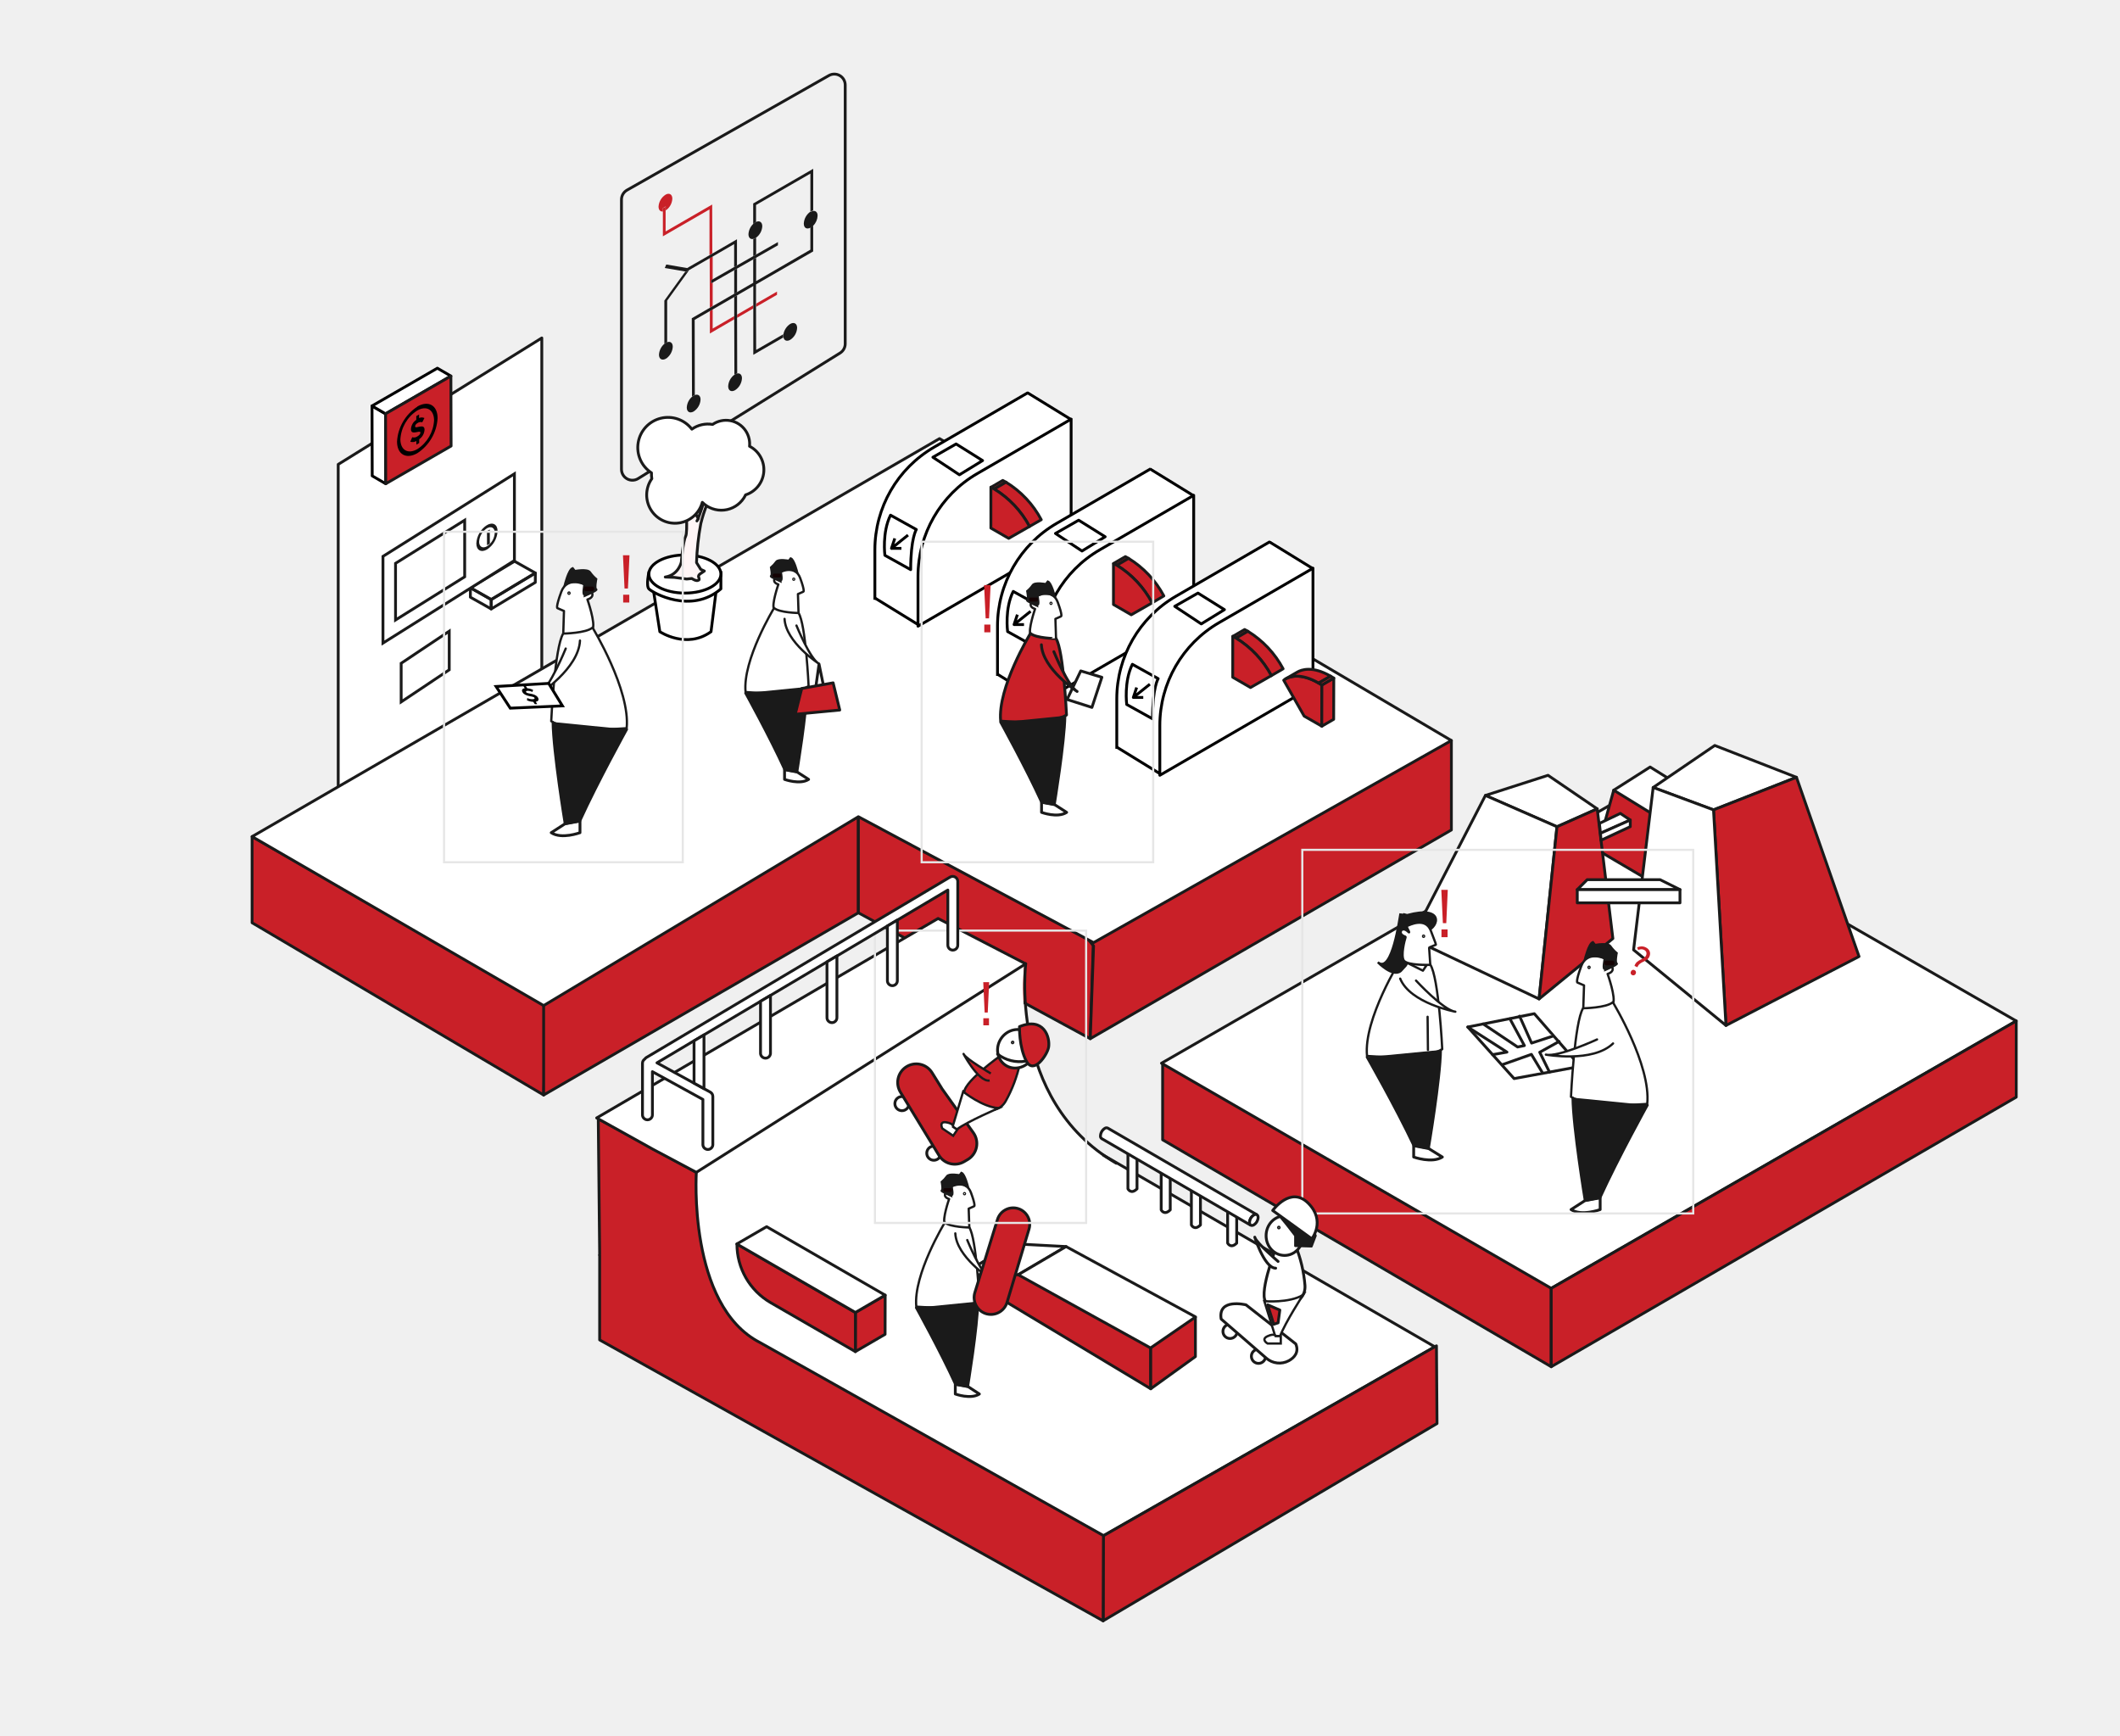
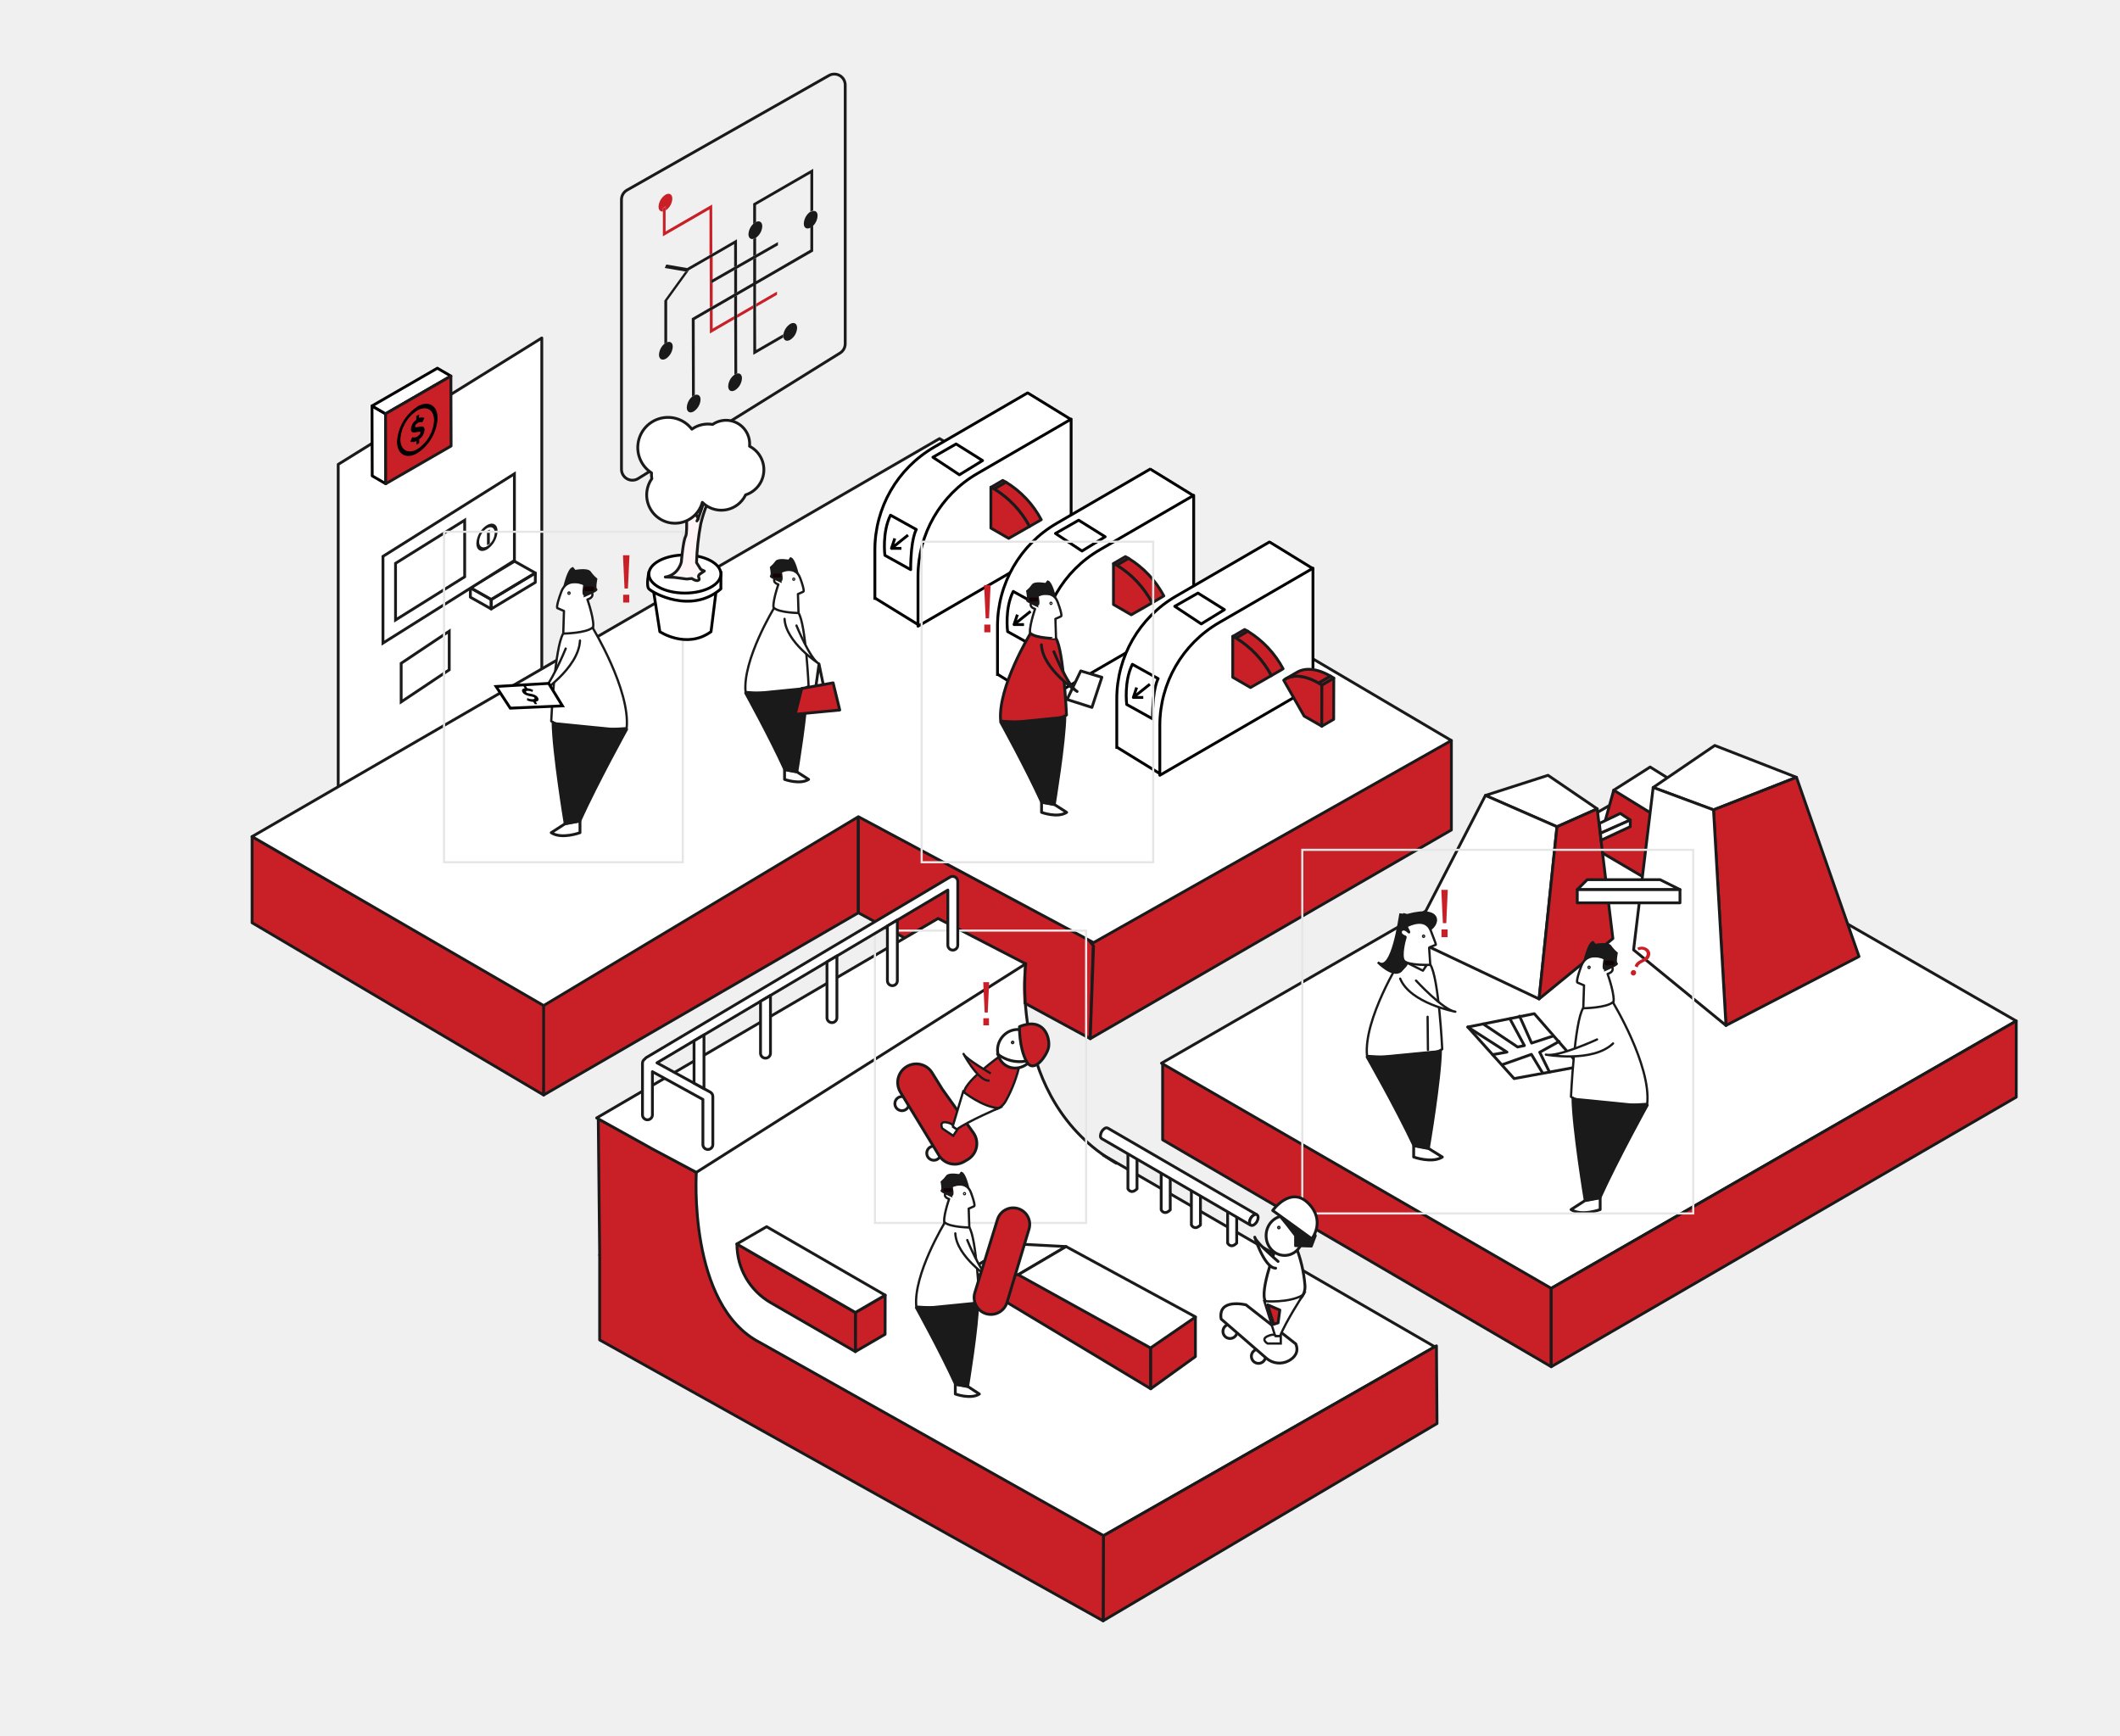
<svg xmlns="http://www.w3.org/2000/svg" viewBox="0 0 749.04 613.11">
  <defs>
-     <style>.cls-1,.cls-17,.cls-22,.cls-24,.cls-25,.cls-4{fill:none;}.cls-2{isolation:isolate;}.cls-13,.cls-14,.cls-19,.cls-21,.cls-28,.cls-3,.cls-5,.cls-9{fill:#fff;}.cls-10,.cls-13,.cls-14,.cls-15,.cls-16,.cls-17,.cls-23,.cls-25,.cls-27,.cls-28,.cls-3,.cls-4,.cls-5{stroke:#1a1a1a;}.cls-10,.cls-13,.cls-16,.cls-17,.cls-23,.cls-25,.cls-3{stroke-linecap:round;}.cls-10,.cls-13,.cls-16,.cls-17,.cls-23,.cls-25,.cls-28,.cls-3,.cls-4,.cls-9{stroke-linejoin:round;}.cls-14,.cls-15,.cls-19,.cls-22,.cls-24,.cls-27,.cls-5{stroke-miterlimit:10;}.cls-6{clip-path:url(#clip-path);}.cls-15,.cls-16,.cls-7{fill:#1a1a1a;}.cls-8{clip-path:url(#clip-path-2);}.cls-19,.cls-22,.cls-9{stroke:#000;}.cls-10,.cls-12,.cls-18,.cls-26,.cls-27{fill:#c92028;}.cls-11{clip-path:url(#clip-path-3);}.cls-13,.cls-14,.cls-15,.cls-16,.cls-25,.cls-27{stroke-width:0.8px;}.cls-18{mix-blend-mode:multiply;}.cls-20{clip-path:url(#clip-path-4);}.cls-23{fill:#fff5f6;}.cls-24{stroke:#e6e6e6;stroke-width:0.75px;}.cls-26{font-size:14.05px;font-family:NotoSansCJKtc-Black-B5pc-H, Noto Sans CJK TC;}</style>
+     <style>.cls-1,.cls-17,.cls-19,.cls-23,.cls-25,.cls-4{fill:none;}.cls-2{isolation:isolate;}.cls-13,.cls-14,.cls-20,.cls-22,.cls-28,.cls-3,.cls-5,.cls-9{fill:#fff;}.cls-10,.cls-13,.cls-14,.cls-15,.cls-16,.cls-17,.cls-24,.cls-25,.cls-27,.cls-28,.cls-3,.cls-4,.cls-5{stroke:#1a1a1a;}.cls-10,.cls-13,.cls-16,.cls-17,.cls-24,.cls-25,.cls-3{stroke-linecap:round;}.cls-10,.cls-13,.cls-16,.cls-17,.cls-24,.cls-25,.cls-28,.cls-3,.cls-4,.cls-9{stroke-linejoin:round;}.cls-14,.cls-15,.cls-19,.cls-20,.cls-23,.cls-27,.cls-5{stroke-miterlimit:10;}.cls-6{clip-path:url(#clip-path);}.cls-15,.cls-16,.cls-7{fill:#1a1a1a;}.cls-8{clip-path:url(#clip-path-2);}.cls-20,.cls-23,.cls-9{stroke:#000;}.cls-10,.cls-12,.cls-18,.cls-26,.cls-27{fill:#c92028;}.cls-11{clip-path:url(#clip-path-3);}.cls-13,.cls-14,.cls-15,.cls-16,.cls-25,.cls-27{stroke-width:0.8px;}.cls-18{mix-blend-mode:multiply;}.cls-19{stroke:#e6e6e6;stroke-width:0.75px;}.cls-21{clip-path:url(#clip-path-4);}.cls-24{fill:#fff5f6;}.cls-26{font-size:14.05px;font-family:NotoSansCJKtc-Black-B5pc-H, Noto Sans CJK TC;}</style>
    <clipPath id="clip-path">
      <polygon class="cls-1" points="168.31 196.34 168.28 187.71 175.8 183.37 175.82 192 168.31 196.34" />
    </clipPath>
    <clipPath id="clip-path-2">
      <polygon class="cls-1" points="172.07 192.64 172.06 187.64 173.05 187.07 173.07 192.06 172.07 192.64" />
    </clipPath>
    <clipPath id="clip-path-3">
      <polygon class="cls-1" points="232.91 153.33 232.67 70.22 288.75 37.84 288.99 120.96 232.91 153.33" />
    </clipPath>
    <clipPath id="clip-path-4">
      <polygon class="cls-1" points="187.09 248.89 183.03 242.42 187.44 242.24 191.5 248.72 187.09 248.89" />
    </clipPath>
  </defs>
  <g class="cls-2">
    <g id="圖層_1" data-name="圖層 1">
      <g id="_island_2_" data-name="&lt;island 2&gt;">
        <polygon class="cls-3" points="191.43 119.4 119.5 164.06 119.5 289.71 191.43 246.27 191.43 119.4" />
        <g class="cls-2">
          <polygon class="cls-4" points="189.15 202.44 189.13 205.76 173.55 215.13 173.56 211.81 189.15 202.44" />
          <polygon class="cls-4" points="173.56 211.81 173.55 215.13 166.19 210.98 166.21 207.66 173.56 211.81" />
          <polygon class="cls-4" points="181.79 198.29 189.15 202.44 173.56 211.81 166.21 207.66 181.79 198.29" />
        </g>
        <polygon class="cls-5" points="181.75 167.39 135.31 196.56 135.31 227.2 181.75 198.03 181.75 167.39" />
        <g class="cls-2">
          <g class="cls-6">
            <path class="cls-7" d="M172.06,193c-1.52.87-2.77.17-2.78-1.58a6.11,6.11,0,0,1,2.76-4.78c1.53-.88,2.77-.17,2.77,1.58a6.07,6.07,0,0,1-2.75,4.78m0-7.5A8.24,8.24,0,0,0,168.3,192c0,2.37,1.69,3.34,3.76,2.14a8.22,8.22,0,0,0,3.75-6.48c0-2.39-1.7-3.35-3.77-2.15" />
          </g>
        </g>
        <g class="cls-2">
          <g class="cls-8">
            <polyline class="cls-7" points="173.05 187.07 172.06 187.64 172.07 192.64 173.07 192.06 173.05 187.07" />
          </g>
        </g>
        <polygon class="cls-5" points="164.18 183.78 139.75 199.02 139.75 219.03 164.18 203.78 164.18 183.78" />
        <g class="cls-2">
          <polygon class="cls-9" points="136.29 170.9 131.51 168.12 131.44 143.41 136.22 146.19 136.29 170.9" />
          <polygon class="cls-9" points="136.22 146.19 131.44 143.41 154.53 130.08 159.31 132.86 136.22 146.19" />
          <polygon class="cls-10" points="159.31 132.86 159.38 157.57 136.29 170.9 136.22 146.19 159.31 132.86" />
        </g>
        <path d="M148.08,146.43l-1,.58v1.3a4.24,4.24,0,0,0-1.88,3.32c0,2.43,3.34.11,3.34,1.19,0,.48-.34.93-1.13,1.39a2,2,0,0,1-1.76.25l-.68,1.6a2.69,2.69,0,0,0,2.14-.25v1.28l1-.58v-1.32A4.4,4.4,0,0,0,150,151.8c0-2.42-3.33-.08-3.33-1.15,0-.5.37-.92.95-1.25a1.84,1.84,0,0,1,1.57-.21l.77-1.5a2.19,2.19,0,0,0-1.89,0v-1.3" />
        <path d="M147.46,158.67c-3.27,1.89-5.94.38-6-3.38a13,13,0,0,1,5.91-10.23c3.27-1.89,5.94-.38,6,3.39a13,13,0,0,1-5.91,10.22m0-15A15.77,15.77,0,0,0,140.28,156c0,4.54,3.24,6.38,7.18,4.1a15.78,15.78,0,0,0,7.15-12.37c0-4.54-3.24-6.38-7.19-4.1" />
        <polygon class="cls-5" points="158.72 222.99 141.74 234.33 141.74 247.98 158.72 236.64 158.72 222.99" />
        <polygon class="cls-10" points="89.07 295.56 89.07 326 192.08 386.86 193.25 355.26 89.07 295.56" />
        <polygon class="cls-10" points="303.28 288.54 303.28 322.48 192.08 386.86 192.08 350.58 252.94 315.46 303.28 288.54" />
        <polygon class="cls-10" points="303.28 286.2 303.28 322.48 385.21 366.96 386.38 330.68 322 296.73 303.28 286.2" />
        <polygon class="cls-10" points="386.38 334.19 385.21 366.96 512.8 293.22 512.8 261.62 375.85 321.31 386.38 334.19" />
        <polygon class="cls-3" points="331.95 154.96 89.07 295.56 192.08 355.26 303.28 288.54 386.38 333.02 512.8 261.62 331.95 154.96" />
        <g class="cls-2">
          <g class="cls-11">
            <path class="cls-12" d="M235.11,68.81A5.36,5.36,0,0,0,232.68,73c0,1.18.64,1.82,1.54,1.72v-1.2l1-.58v1.4a5.35,5.35,0,0,0,2.33-4.15c0-1.55-1.1-2.17-2.44-1.4" />
            <path class="cls-7" d="M234.78,126.94V127l1-.57v-.06a4.81,4.81,0,0,1-.49.34,3.14,3.14,0,0,1-.5.23m7.34-31-7.4,10.25,0,15.29a3.16,3.16,0,0,1,.5-.34,2.38,2.38,0,0,1,.49-.23l0-14.7,7.77-10.76-1,.56-.38-.07" />
            <path class="cls-12" d="M266.17,107.83l-5.74,3.32v1.14l5.74-3.32v-1.14m8.36-4.82-7.36,4.25v1.14l7.36-4.25V103m-22.72,6.31-1,.57,0,7.94,8.6-5v-1.14l-7.61,4.4,0-6.8m-.05-18.68-1,.57.05,17.54,1-.57,0-8.35-.5.28V99l.5-.29,0-8M235.21,73l-1,.58v1.2l0,8.71,16.47-9.51,0,16.14,1-.58-.05-17.28-16.46,9.51,0-7.37V73" />
            <path class="cls-7" d="M260.42,104.35l-1,.57,0,6.8v1.14l.06,19.52.21-.13a2.58,2.58,0,0,1,.78-.31l-.05-19.65v-7.94m-1-8.87,0,8.31,1-.58,0-8.3-1,.57m-24-2.07-.54,1.27,7.24,1.23.38.07,1-.56,7.28-4.21,1-.57,7.61-4.4,0,8.1,1-.57,0-9.24-8.61,5-1,.58-8,4.59-7.38-1.26" />
            <path class="cls-7" d="M266.13,91.64l0,8.26-5.74,3.31-1,.58-7.61,4.39-1,.57-6.36,3.68.08,27.72a4,4,0,0,1,.55-.39,2.49,2.49,0,0,1,.44-.21L245.44,113l5.37-3.1,1-.57,7.61-4.4,1-.57,5.74-3.32V109l0,16.35,10.6-6.12a2.23,2.23,0,0,1-.06-.54,4,4,0,0,1,.05-.6l-9.59,5.54-.05-15.2v-1.14l0-6.8,20.2-11.66,0-9.17a4.53,4.53,0,0,1-.9.71l-.09,0,0,7.84L267.15,99.32l0-8.25-1,.57m0-7.21,0,6.07,1-.57,0-5.93a1.37,1.37,0,0,1-.2.13,2.35,2.35,0,0,1-.79.3m21.16-24.79-21.2,12.24,0,7.26a4.41,4.41,0,0,1,.79-.61l.21-.11,0-6,19.21-11.09,0,13.43.09-.05a2.23,2.23,0,0,1,.9-.32l0-14.78" />
            <polyline class="cls-7" points="251.28 98.97 251.28 100.11 251.78 99.83 259.39 95.48 260.39 94.91 266.13 91.64 267.13 91.07 274.86 86.66 274.86 85.52 267.12 89.93 266.13 90.5 260.38 93.77 259.39 94.34 251.78 98.68 251.28 98.97" />
            <path class="cls-7" d="M259.71,132.25l-.21.13a5.37,5.37,0,0,0-2.22,4.08c0,1.55,1.1,2.17,2.44,1.39a5.33,5.33,0,0,0,2.43-4.21c0-1.23-.69-1.88-1.66-1.7a2.58,2.58,0,0,0-.78.31" />
            <path class="cls-7" d="M279.19,114.45a5.47,5.47,0,0,0-2.38,3.61,4,4,0,0,0-.05.6,2.23,2.23,0,0,0,.06.54c.23,1.14,1.21,1.53,2.39.85a5.32,5.32,0,0,0,2.43-4.21c0-1.54-1.1-2.17-2.45-1.39" />
            <path class="cls-7" d="M245.08,139.76a4,4,0,0,0-.55.39,5.41,5.41,0,0,0-1.88,3.82c0,1.55,1.1,2.17,2.44,1.4a5.35,5.35,0,0,0,2.43-4.22c0-1.37-.86-2-2-1.6a2.49,2.49,0,0,0-.44.21" />
            <path class="cls-7" d="M235.26,121.11a3.16,3.16,0,0,0-.5.34,5.44,5.44,0,0,0-1.93,3.87c0,1.35.84,2,1.95,1.62a3.14,3.14,0,0,0,.5-.23,4.81,4.81,0,0,0,.49-.34,5.46,5.46,0,0,0,1.93-3.87c0-1.35-.84-2-1.95-1.62a2.38,2.38,0,0,0-.49.23" />
            <path class="cls-7" d="M286.41,74.74l-.09.05A5.42,5.42,0,0,0,284,79c0,1.51,1,2.14,2.36,1.44l.09,0a4.53,4.53,0,0,0,.9-.71,5.43,5.43,0,0,0,1.53-3.5c0-1.18-.65-1.82-1.55-1.71a2.23,2.23,0,0,0-.9.32" />
            <path class="cls-7" d="M266.88,78.53a4.41,4.41,0,0,0-.79.61,5.46,5.46,0,0,0-1.64,3.6c0,1.23.7,1.87,1.66,1.69a2.35,2.35,0,0,0,.79-.3,1.37,1.37,0,0,0,.2-.13,5.35,5.35,0,0,0,2.23-4.07c0-1.47-1-2.11-2.24-1.51l-.21.11" />
          </g>
        </g>
        <path class="cls-4" d="M292.88,26.68,221.53,67.17a3.88,3.88,0,0,0-1.95,3.35v95.29a3.86,3.86,0,0,0,5.89,3.27l71.34-44.36a3.84,3.84,0,0,0,1.82-3.27V30A3.85,3.85,0,0,0,292.88,26.68Z" />
        <g id="_trigger_buy_tickets_" data-name="&lt;trigger_buy_tickets&gt;">
          <path class="cls-13" d="M206.51,206.44s-6.12-3-8.2,2.65-1.36,5.76-1.36,5.76l2.31,1L199,224.3s9.17,0,10.35-2-1.8-10.5-1.8-10.5,1.79-.48,1.78-1.69-1.34-1.5-2.52-.3S206.51,206.44,206.51,206.44Z" />
          <ellipse class="cls-14" cx="201.04" cy="209.55" rx="0.22" ry="0.25" />
          <path class="cls-15" d="M199.57,206.67s1.31-5.4,2.75-5.91l.79,1s4.47-.86,5.32.43a12.81,12.81,0,0,0,2.21,2.41s-.68,3.36,0,3.62-4,2.23-4,2.23l.3-3.81-2.38-1.19-3.11.14Z" />
          <path class="cls-13" d="M209.35,221.72s13.41,22,12.06,35.55c0,0-20.11,1.68-26.65-2.48,0,0,1.2-26.21,4.24-30.95C199,223.84,207.12,223.72,209.35,221.72Z" />
          <path class="cls-16" d="M221.5,257.68s-10.22,18.42-16.58,32.4l-5.32,1s-4.18-25.29-4.3-36" />
          <path class="cls-17" d="M204.92,290.08v4.1s-6.5,2.43-10.16,0l4.84-3.12Z" />
          <rect class="cls-18" x="206.33" y="207.2" width="3.61" height="1.63" rx="0.67" ry="0.67" transform="translate(416.26 416.04) rotate(-180)" />
          <path class="cls-13" d="M199.88,229.13s-5.64,13.94-9.42,16.1c0,0,14-9,14.46-18.92" />
-           <polygon class="cls-19" points="193.86 241.44 175.28 242.53 180.29 250.19 198.72 249.38 193.86 241.44" />
+           <rect id="hidden" class="cls-19" x="156.89" y="187.87" width="84.35" height="116.75" />
+           <polygon class="cls-20" points="193.86 241.44 175.28 242.53 180.29 250.19 198.72 249.38 193.86 241.44" />
          <g class="cls-2">
-             <g class="cls-20">
+             <g class="cls-21">
              <path d="M185.77,242.31l-.89,0,.53.83c-.95.15-1.24.71-.75,1.5,1,1.55,3.73,1.18,4.16,1.88.2.31,0,.49-.69.51a3.82,3.82,0,0,1-1.84-.43l-.11.8a5.81,5.81,0,0,0,2.25.56l.52.82.88,0-.53-.85c1-.2,1.21-.79.75-1.53-1-1.56-3.72-1.17-4.14-1.85-.21-.33.05-.47.55-.49a4,4,0,0,1,1.66.4l.24-.71a5.66,5.66,0,0,0-2.07-.6l-.52-.84" />
            </g>
          </g>
        </g>
-         <polygon class="cls-21" points="363.56 138.13 330.78 158.03 352 183.19 371.17 171.49 378.78 148.66 363.56 138.13" />
+         <polygon class="cls-22" points="363.56 138.13 330.78 158.03 352 183.19 371.17 171.49 378.78 148.66 363.56 138.13" />
        <path class="cls-9" d="M363.23,138.71,330,158a41.91,41.91,0,0,0-20.89,36.26v17.63" />
-         <polyline class="cls-22" points="362.97 138.71 378.19 148.07 324.35 220.65 309.13 211.28" />
+         <polyline class="cls-23" points="362.97 138.71 378.19 148.07 324.35 220.65 309.13 211.28" />
        <path class="cls-9" d="M378.45,148.08l-33.21,19.26a41.93,41.93,0,0,0-20.89,36.27v17.62l54.1-31.38Z" />
        <polygon class="cls-9" points="337.81 156.85 329.61 161.54 338.98 167.74 347.17 162.71 337.81 156.85" />
        <path class="cls-9" d="M314.64,182l9.12,5.07s-2,3-2,14.18l-9.11-5.06S311.6,188.1,314.64,182Z" />
        <polyline class="cls-9" points="320.83 189.04 314.98 193.73 316.15 190.21" />
        <line class="cls-9" x1="314.98" y1="193.73" x2="318.49" y2="193.73" />
        <g class="cls-2">
          <path class="cls-10" d="M350.14,172.15l4.16-2.42c.39.2.77.4,1.14.62l-4.16,2.42C350.9,172.55,350.53,172.35,350.14,172.15Z" />
          <path class="cls-10" d="M351.28,172.77l4.16-2.42a34.34,34.34,0,0,1,12.46,13.26L363.74,186A34.44,34.44,0,0,0,351.28,172.77Z" />
          <path class="cls-10" d="M351.28,172.77A34.44,34.44,0,0,1,363.74,186l-7.35,4.2-6.29-3.63,0-14.45C350.53,172.35,350.9,172.55,351.28,172.77Z" />
        </g>
-         <polygon class="cls-21" points="406.87 165.05 374.09 184.95 395.31 210.11 414.48 198.41 422.08 175.58 406.87 165.05" />
+         <polygon class="cls-22" points="406.87 165.05 374.09 184.95 395.31 210.11 414.48 198.41 422.08 175.58 406.87 165.05" />
        <path class="cls-9" d="M406.54,165.63,373.33,184.9a41.93,41.93,0,0,0-20.89,36.26v17.63" />
-         <polyline class="cls-22" points="406.28 165.63 421.5 175 367.66 247.57 352.44 238.21" />
+         <polyline class="cls-23" points="406.28 165.63 421.5 175 367.66 247.57 352.44 238.21" />
        <path class="cls-9" d="M421.76,175l-33.21,19.26a41.91,41.91,0,0,0-20.89,36.27v17.63l54.1-31.39Z" />
        <polygon class="cls-9" points="381.12 183.78 372.92 188.46 382.29 194.67 390.48 189.63 381.12 183.78" />
        <path class="cls-9" d="M358,208.94l9.12,5.07s-2,3-2,14.18l-9.11-5.06S354.91,215,358,208.94Z" />
        <polyline class="cls-9" points="364.14 215.97 358.29 220.65 359.46 217.14" />
        <line class="cls-9" x1="358.29" y1="220.65" x2="361.8" y2="220.65" />
        <g class="cls-2">
          <path class="cls-10" d="M393.45,199.07l4.16-2.42c.39.2.77.41,1.14.62l-4.16,2.42C394.21,199.47,393.84,199.27,393.45,199.07Z" />
          <path class="cls-10" d="M394.59,199.69l4.16-2.42a34.49,34.49,0,0,1,12.46,13.26L407.05,213A34.58,34.58,0,0,0,394.59,199.69Z" />
          <path class="cls-10" d="M394.59,199.69A34.58,34.58,0,0,1,407.05,213l-7.35,4.2-6.29-3.63,0-14.45C393.84,199.27,394.21,199.47,394.59,199.69Z" />
        </g>
-         <polygon class="cls-21" points="449.01 190.8 416.23 210.7 437.45 235.87 456.62 224.16 464.22 201.33 449.01 190.8" />
+         <polygon class="cls-22" points="449.01 190.8 416.23 210.7 437.45 235.87 456.62 224.16 464.22 201.33 449.01 190.8" />
        <path class="cls-9" d="M448.68,191.38l-33.21,19.27a41.93,41.93,0,0,0-20.89,36.27v17.62" />
-         <polyline class="cls-22" points="448.42 191.38 463.64 200.75 409.8 273.32 394.58 263.96" />
+         <polyline class="cls-23" points="448.42 191.38 463.64 200.75 409.8 273.32 394.58 263.96" />
        <path class="cls-9" d="M463.9,200.75,430.68,220a41.93,41.93,0,0,0-20.89,36.27v17.63l54.11-31.38Z" />
        <polygon class="cls-9" points="423.26 209.53 415.06 214.21 424.43 220.42 432.62 215.38 423.26 209.53" />
        <path class="cls-9" d="M400.09,234.69l9.12,5.07s-2,3-2,14.19l-9.12-5.07S397.05,240.77,400.09,234.69Z" />
        <polyline class="cls-9" points="406.28 241.72 400.43 246.4 401.6 242.89" />
        <line class="cls-9" x1="400.43" y1="246.4" x2="403.94" y2="246.4" />
        <g class="cls-2">
          <path class="cls-10" d="M435.59,224.82l4.16-2.42c.39.2.77.41,1.14.62l-4.17,2.42Z" />
          <path class="cls-10" d="M436.72,225.44l4.17-2.42a34.49,34.49,0,0,1,12.46,13.26l-4.16,2.42A34.65,34.65,0,0,0,436.72,225.44Z" />
          <path class="cls-10" d="M436.72,225.44a34.65,34.65,0,0,1,12.47,13.26l-7.36,4.2-6.28-3.63,0-14.45Z" />
        </g>
        <g class="cls-2">
          <path class="cls-10" d="M465.92,241.32c.37.21.75.44,1.13.68l0,14.57L460.79,253l-7.23-12.68C453.78,240.11,457.85,236.65,465.92,241.32Z" />
          <path class="cls-10" d="M454.18,239.87l4.2-2.44c1.44-.83,5.32-2.26,11.74,1.45l-4.2,2.44C459.51,237.61,455.62,239,454.18,239.87Z" />
          <polygon class="cls-10" points="467.05 242 471.25 239.56 471.21 254.13 467.01 256.57 467.05 242" />
          <path class="cls-10" d="M465.92,241.32l4.2-2.44c.37.21.74.44,1.13.68l-4.2,2.44C466.67,241.76,466.29,241.53,465.92,241.32Z" />
        </g>
        <g id="_trigger_tap__the_card_" data-name="&lt;trigger_tap _the_card&gt;">
          <polygon class="cls-3" points="381.85 237.03 377.02 247.12 385.8 249.92 389.31 239.28 381.85 237.03" />
          <path class="cls-13" d="M366.56,210.43s5.34-2.59,7.16,2.32,1.18,5,1.18,5l-2,.9.23,7.35s-8,0-9-1.71,1.58-9.16,1.58-9.16-1.57-.43-1.56-1.48,1.17-1.31,2.2-.26S366.56,210.43,366.56,210.43Z" />
          <ellipse class="cls-14" cx="371.34" cy="213.15" rx="0.19" ry="0.21" />
          <path class="cls-15" d="M372.62,210.64s-1.15-4.72-2.4-5.17l-.69.91s-3.9-.76-4.64.37a10.87,10.87,0,0,1-1.93,2.1s.59,2.93,0,3.16,3.46,2,3.46,2l-.27-3.32,2.08-1,2.71.12Z" />
          <path class="cls-10" d="M364.08,223.77s-11.7,19.2-10.52,31c0,0,17.55,1.47,23.26-2.17,0,0-1.05-22.87-3.7-27C373.12,225.62,366,225.52,364.08,223.77Z" />
          <path class="cls-16" d="M353.48,255.16s8.92,16.07,14.47,28.27l4.64.86s3.65-22.08,3.76-31.42" />
          <path class="cls-17" d="M368,283.43V287s5.67,2.12,8.87,0l-4.23-2.72Z" />
          <rect class="cls-18" x="363.57" y="211.1" width="3.15" height="1.43" rx="0.49" ry="0.49" />
          <path class="cls-10" d="M372.35,230.23s4.92,12.17,8.22,14.06c0,0-12.2-7.89-12.62-16.51" />
+           <g id="hidden-2" data-name="hidden">
+             <rect id="hidden-3" data-name="hidden" class="cls-19" x="325.64" y="191.38" width="81.81" height="113.24" />
+           </g>
        </g>
        <path class="cls-9" d="M230.57,206.58l2.56,16.59s9.44,6.29,18.09,0l2.36-18.88Z" />
        <path class="cls-9" d="M229.27,202.05s-1.06,4.93,0,6c1.49,1.5,15,9,25.43,0v-6Z" />
        <ellipse class="cls-9" cx="241.98" cy="202.8" rx="12.72" ry="6.73" />
-         <path class="cls-23" d="M242.23,177.48s.89,10.39,0,12.05-1.5,9.05-1.5,9.05-1,4.57-5.68,5.28l3.22.13,4.36.58,1.8-.19s1.68,1.16,2.38.58c0,0,.47,0,.05-1s1.21-1.58,2-2.22l-1.26-.58-1.5-2.4a90.26,90.26,0,0,1,1.5-13.74,46.9,46.9,0,0,1,2.24-6.93l-1.26-.37s-1.82,5.52-2.24,6.17.42-.65.42-.65-2.52-3.88-2.38-6.11A2.06,2.06,0,0,0,242.23,177.48Z" />
+         <path class="cls-24" d="M242.23,177.48s.89,10.39,0,12.05-1.5,9.05-1.5,9.05-1,4.57-5.68,5.28l3.22.13,4.36.58,1.8-.19s1.68,1.16,2.38.58c0,0,.47,0,.05-1s1.21-1.58,2-2.22l-1.26-.58-1.5-2.4a90.26,90.26,0,0,1,1.5-13.74,46.9,46.9,0,0,1,2.24-6.93l-1.26-.37s-1.82,5.52-2.24,6.17.42-.65.42-.65-2.52-3.88-2.38-6.11A2.06,2.06,0,0,0,242.23,177.48Z" />
        <path class="cls-3" d="M230.3,169.13a10.46,10.46,0,0,1-.12-2.08,10.66,10.66,0,1,1,14.27-15.43,9.79,9.79,0,0,1,7.33-1.67,8.21,8.21,0,0,1,3-1.29,8.35,8.35,0,0,1,9.91,6.45,8.47,8.47,0,0,1,.14,2.55,9.33,9.33,0,0,1-1.41,17.18,8.61,8.61,0,0,1-.61,1.11,9.49,9.49,0,0,1-14.67,1.52,10,10,0,1,1-17.85-8.34Z" />
-         <rect id="hidden" class="cls-24" x="325.64" y="191.38" width="81.81" height="113.24" />
-         <rect id="hidden-2" data-name="hidden" class="cls-24" x="156.89" y="187.87" width="84.35" height="116.75" />
        <g id="sign">
          <path class="cls-12" d="M350,206.69l-.55,11.76h-1.2l-.55-11.76Zm-.08,16.71h-2.15v-2.74h2.15Z" />
        </g>
        <g id="sign-2" data-name="sign">
          <path class="cls-12" d="M222.41,196.16l-.55,11.76h-1.2l-.55-11.76Zm-.07,16.71h-2.16v-2.75h2.16Z" />
        </g>
        <path class="cls-13" d="M275.87,202s5.12-2.49,6.85,2.21,1.14,4.82,1.14,4.82l-1.93.85.22,7s-7.66,0-8.65-1.63,1.51-8.78,1.51-8.78-1.5-.4-1.49-1.41,1.12-1.26,2.1-.25S275.87,202,275.87,202Z" />
        <ellipse class="cls-14" cx="280.45" cy="204.63" rx="0.19" ry="0.2" />
        <path class="cls-15" d="M281.67,202.22s-1.09-4.51-2.29-4.94l-.66.86s-3.74-.72-4.45.36a10.84,10.84,0,0,1-1.84,2s.56,2.8,0,3,3.31,1.86,3.31,1.86l-.26-3.18,2-1,2.6.11Z" />
        <path class="cls-13" d="M273.5,214.8s-11.2,18.38-10.07,29.7c0,0,16.8,1.41,22.27-2.07,0,0-1-21.9-3.55-25.86C282.15,216.57,275.36,216.47,273.5,214.8Z" />
        <path class="cls-16" d="M263.35,244.85s8.54,15.39,13.85,27.07l4.44.82s3.5-21.14,3.6-30.08" />
        <path class="cls-17" d="M277.2,271.92v3.43s5.44,2,8.5,0l-4.06-2.61Z" />
        <rect class="cls-18" x="273.01" y="202.66" width="3.01" height="1.36" rx="0.49" ry="0.49" />
        <path class="cls-13" d="M281.41,221s4.72,11.65,7.88,13.45c0,0-11.69-7.55-12.09-15.81" />
        <polyline class="cls-17" points="288.24 242.74 289.38 234.62 290.88 241.92" />
        <polygon class="cls-10" points="294.36 241.24 283.27 243.23 280.97 252.35 296.7 250.85 294.36 241.24" />
      </g>
      <g id="_island3_" data-name="&lt;island3&gt;">
        <polygon class="cls-10" points="410.78 375.78 410.78 402.68 548.08 482.85 548.08 451.18 448.08 370.22 410.78 375.78" />
        <polygon class="cls-3" points="574.27 281.33 410.38 375.62 548.08 455.15 712.38 360.7 574.27 281.33" />
        <polygon class="cls-10" points="712.38 360.7 548.08 455.15 548.08 482.85 712.38 387.6 712.38 360.7" />
        <polygon class="cls-3" points="583.03 270.98 570.16 279.17 585.37 290.88 601.76 282.69 583.03 270.98" />
        <polygon class="cls-10" points="570.16 279.17 564.3 300.24 584.2 311.95 585.37 288.54 570.16 279.17" />
        <polygon class="cls-3" points="601.76 281.51 585.37 286.2 584.2 309.61 604.1 304.93 601.76 281.51" />
        <polygon class="cls-3" points="546.95 273.91 524.83 281.02 550.11 292.08 564.33 285.76 546.95 273.91" />
        <polygon class="cls-3" points="550.11 292.08 543.79 352.92 498.75 331.58 524.83 281.02 550.11 292.08" />
        <polygon class="cls-10" points="564.33 285.76 550.11 292.08 543.79 352.92 569.86 331.58 564.33 285.76" />
        <polygon class="cls-3" points="605.86 263.37 634.73 274.62 605.42 286.12 584.1 278.21 605.86 263.37" />
        <polygon class="cls-10" points="605.42 286.12 609.82 362.28 656.83 337.92 634.73 274.62 605.42 286.12" />
        <polygon class="cls-3" points="584.1 278.21 605.42 286.12 609.82 362.28 577.18 335.58 584.1 278.21" />
        <polygon class="cls-3" points="560.79 310.78 586.54 310.78 593.57 314.29 557.28 314.29 560.79 310.78" />
        <rect class="cls-3" x="557.28" y="314.29" width="36.29" height="4.68" />
        <polygon class="cls-3" points="565.1 290.91 572.5 287.37 576.01 289.71 565.48 294.39 565.1 290.91" />
        <polygon class="cls-3" points="576.01 289.71 565.48 294.39 565.67 296.87 576.01 292.05 576.01 289.71" />
        <g id="_trigger_find_road_" data-name="&lt;trigger_find_road&gt;">
          <polygon class="cls-3" points="542.1 358.13 518.6 362.84 534.96 381.06 558.33 376.75 542.1 358.13" />
          <polyline class="cls-3" points="536.9 358.99 541.14 368.51 548.73 366.03" />
          <polyline class="cls-3" points="530.9 376.1 541.08 372.5 544.99 379.01" />
          <polyline class="cls-3" points="550.87 367.94 544.02 371.75 547.46 378.76" />
          <polyline class="cls-17" points="533.49 359.94 538.6 369.4 536.2 369.89 524.04 361.75" />
          <polyline class="cls-17" points="518.6 362.84 532.44 371.7 527.37 372.6" />
          <path class="cls-13" d="M567,338.62s-6.19-3-8.3,2.68-1.37,5.82-1.37,5.82l2.34,1-.28,8.52s9.28,0,10.48-2S568,344.08,568,344.08s1.81-.49,1.8-1.71-1.35-1.52-2.55-.3S567,338.62,567,338.62Z" />
          <ellipse class="cls-14" cx="561.44" cy="341.76" rx="0.22" ry="0.25" />
          <path class="cls-15" d="M560,338.86s1.33-5.46,2.78-6l.8,1s4.52-.87,5.38.44a13,13,0,0,0,2.23,2.43s-.68,3.4,0,3.66-4,2.25-4,2.25l.31-3.84L565,337.65l-3.14.14Z" />
          <path class="cls-13" d="M569.85,354.07S583.4,376.31,582,390c0,0-20.32,1.7-26.94-2.51,0,0,1.22-26.49,4.28-31.28C559.37,356.22,567.59,356.09,569.85,354.07Z" />
          <path class="cls-16" d="M582.13,390.43s-10.33,18.62-16.76,32.75l-5.38,1s-4.23-25.57-4.35-36.39" />
          <path class="cls-17" d="M565.37,423.18v4.15s-6.58,2.45-10.28,0l4.9-3.16Z" />
          <rect class="cls-18" x="566.79" y="339.39" width="3.65" height="1.65" rx="0.67" ry="0.67" transform="translate(1137.22 680.43) rotate(-180)" />
          <path class="cls-13" d="M564.27,367.23s-13.8,6.38-18.09,5.36c0,0,16.57,3,23.75-3.95" />
          <path class="cls-13" d="M495.06,338.7S481.69,360,483,373.06c0,0,20,1.63,26.57-2.4,0,0-1.2-25.32-4.23-29.9C505.38,340.76,497.28,340.64,495.06,338.7Z" />
          <polygon class="cls-13" points="495.39 339.26 502.75 342.93 503.99 341.09 495.39 339.26" />
          <path class="cls-13" d="M500.31,346.43s9.68,10.5,13.9,11c0,0-15.92-2.94-19.5-11.69" />
          <path class="cls-16" d="M482.94,373.46s10.2,17.8,16.54,31.31l5.3.94s4.17-24.44,4.29-34.78" />
          <line class="cls-25" x1="504.4" y1="359.22" x2="504.52" y2="370.93" />
          <path class="cls-15" d="M504,329c4.62-1.59,6.19-9.27-6.85-5.69,0,0-2.32-.62-2.33-.58-.29,1.25-2.92,21.52-8,17.23,0,0,5.28,5.47,8.1,3.09l1.72-1.87,7.37-12.07S503.91,329.05,504,329Z" />
          <path class="cls-13" d="M497,327.34a.13.13,0,0,1,.08-.16c.83-.35,6.55-3.31,8.46,1.62,1.79,4.65,1.86,4.85,1.74,5l-.06,0-2.19.92a.19.19,0,0,0-.09.15l.41,6s-8.19.3-9.37-1.56c-1.09-1.71.24-7.05.64-8.19a.16.16,0,0,0-.09-.2c-.42-.14-1.64-.62-1.63-1.56,0-1.15,1.34-1.44,2.52-.29S497.16,328,497,327.34Z" />
          <ellipse class="cls-14" cx="502.98" cy="330.76" rx="0.22" ry="0.24" />
          <path class="cls-17" d="M499.48,404.77v4s6.48,2.34,10.13,0l-4.83-3Z" />
-           <text class="cls-26" transform="matrix(0.91, 0.42, -0.42, 0.91, 573.92, 343.02)">?</text>
+           <text class="cls-26" transform="translate(573.97 343.07) rotate(25.09)">?</text>
+           <rect id="hidden-4" data-name="hidden" class="cls-19" x="460.13" y="300.24" width="138.12" height="128.46" />
        </g>
        <g id="sign-3" data-name="sign">
          <path class="cls-12" d="M511.53,314.38,511,326.14h-1.2l-.55-11.76Zm-.07,16.71H509.3v-2.74h2.16Z" />
        </g>
-         <rect id="hidden-3" data-name="hidden" class="cls-24" x="460.13" y="300.24" width="138.12" height="128.46" />
      </g>
      <g id="_island_1_" data-name="&lt;island 1&gt;">
        <polygon class="cls-3" points="329.65 373.3 211.87 443.38 389.76 542.63 506.95 475.82 329.65 373.3" />
        <polygon class="cls-10" points="507.53 475.47 389.76 542.63 389.76 572.62 507.73 502.92 507.53 475.47" />
-         <path class="cls-21" d="M223.62,459v-31l138.24-87c-4.27,44.84,27.76,67.25,27.76,67.25L261,475Z" />
+         <path class="cls-22" d="M223.62,459v-31l138.24-87c-4.27,44.84,27.76,67.25,27.76,67.25L261,475Z" />
        <path class="cls-10" d="M211.87,443.38v30l177.89,99.26.11-30.13L268.54,474.32c-25.71-13.17-22.47-60.67-22.51-60.14l-34.65-18.91.49,47.73" />
        <path class="cls-17" d="M362.4,340.52c.3-1.94-6.89,47.86,32,70.45" />
        <polygon class="cls-3" points="210.81 394.96 331.44 324.49 362.39 340.51 246.03 414.18 230.78 406.07 210.81 394.96" />
        <g id="_trigger_skate_" data-name="&lt;trigger_skate&gt;">
          <circle class="cls-17" cx="318.68" cy="389.9" r="2.5" />
          <circle class="cls-17" cx="329.94" cy="407.41" r="2.5" />
          <path class="cls-10" d="M332.81,384.62l11.1,15.57a6.56,6.56,0,0,1-2,9.47l-1.26.74a6.56,6.56,0,0,1-8.92-2.25l-13.6-22.31a6.56,6.56,0,0,1,1.79-8.75h0a6.56,6.56,0,0,1,9.39,1.87l3.3,5.31C332.65,384.39,332.73,384.5,332.81,384.62Z" />
          <path class="cls-27" d="M354,372.6s-15.27,10.69-13.15,14.17,10.72,8.67,14.45,2.32a47.84,47.84,0,0,0,5.09-13.55Z" />
          <ellipse class="cls-5" cx="359.11" cy="370.57" rx="6.95" ry="6.5" transform="translate(-148.96 460.85) rotate(-55.98)" />
          <ellipse class="cls-14" cx="357.78" cy="368.32" rx="0.27" ry="0.25" transform="translate(-147.67 458.76) rotate(-55.98)" />
          <path class="cls-14" d="M352.83,391.48S342.29,396,338,399l-1.41-1,3.71-12.34S347.11,391.17,352.83,391.48Z" />
          <path class="cls-14" d="M338.22,399.12l-1.44,2.14-3.85-2.6s-1.29-2.6,1.45-2.14,2.36,1.6,2.36,1.6Z" />
          <path class="cls-27" d="M350.07,379.25s-8.55-5-9.52-6.74,5,10,9.11,9.22" />
          <path class="cls-10" d="M360.21,362.7s-.22,7.17,2.41,12.17,7.46-2.33,7.88-4.91C371.06,366.49,368.84,359.16,360.21,362.7Z" />
          <path class="cls-17" d="M362.45,374.89a12.68,12.68,0,0,1-10-2.5" />
+           <rect id="hidden-5" data-name="hidden" class="cls-19" x="309.13" y="328.77" width="74.62" height="103.28" />
        </g>
        <path class="cls-3" d="M398.52,406.08V420s1.07,2.14,3.21,0V406.08Z" />
        <path class="cls-3" d="M410.27,413.56v13.88s1.06,2.13,3.2,0V413.56Z" />
        <path class="cls-3" d="M420.94,418.89v13.88s1.07,2.14,3.2,0V418.89Z" />
        <path class="cls-3" d="M433.75,425.3v13.88s1.07,2.13,3.2,0V425.3Z" />
        <g class="cls-2">
          <path class="cls-5" d="M391.41,398.55a1.08,1.08,0,0,0-1.08.1,3.34,3.34,0,0,0-1.51,2.62,1,1,0,0,0,.44,1l52.67,30.61a1.06,1.06,0,0,1-.44-1,3.29,3.29,0,0,1,1.51-2.61,1.08,1.08,0,0,1,1.08-.11Z" />
          <path class="cls-5" d="M443,429.26c.83-.48,1.52-.1,1.52.86a3.33,3.33,0,0,1-1.51,2.61c-.84.49-1.52.11-1.52-.86A3.29,3.29,0,0,1,443,429.26Z" />
        </g>
        <polygon class="cls-10" points="340.34 450.85 406.58 490.64 406.58 473.73 364.6 447.49 347.31 445.87 340.34 450.85" />
        <polyline class="cls-10" points="412.98 463.78 406.58 472.74 406.58 490.64 422.36 479.27 422.36 465.59" />
        <polygon class="cls-3" points="357.76 439.4 339.85 450.35 359.75 450.35 376.66 440.4 357.76 439.4" />
        <polygon class="cls-3" points="359.75 450.35 406.51 476.22 422.43 465.27 376.66 440.4 359.75 450.35" />
        <g class="cls-2">
          <polygon class="cls-10" points="312.75 457.57 312.72 471.4 302.19 477.52 302.23 463.68 312.75 457.57" />
          <path class="cls-10" d="M302.23,463.68l0,13.84-29.91-17.28a23.85,23.85,0,0,1-11.94-20.75h0Z" />
          <polygon class="cls-3" points="312.75 457.57 302.23 463.68 260.33 439.49 270.86 433.38 312.75 457.57" />
        </g>
        <path class="cls-13" d="M336.2,419.12s5.12-2.49,6.86,2.22,1.14,4.81,1.14,4.81l-1.94.86.23,7s-7.67,0-8.66-1.63,1.51-8.78,1.51-8.78-1.5-.41-1.49-1.42S335,421,336,422,336.2,419.12,336.2,419.12Z" />
        <ellipse class="cls-14" cx="340.78" cy="421.72" rx="0.19" ry="0.21" />
        <path class="cls-15" d="M342,419.32s-1.1-4.52-2.3-4.95l-.66.86s-3.74-.72-4.45.36a10.84,10.84,0,0,1-1.84,2s.56,2.81,0,3,3.31,1.87,3.31,1.87l-.26-3.18,2-1,2.6.11Z" />
        <path class="cls-13" d="M333.83,431.9s-11.21,18.39-10.08,29.73c0,0,16.81,1.4,22.28-2.08,0,0-1-21.91-3.54-25.88C342.49,433.67,335.69,433.57,333.83,431.9Z" />
        <path class="cls-16" d="M323.67,462s8.55,15.4,13.86,27.09l4.45.82s3.5-21.15,3.6-30.1" />
        <path class="cls-17" d="M337.53,489.06v3.43s5.44,2,8.5,0l-4-2.61Z" />
        <rect class="cls-18" x="333.34" y="419.76" width="3.02" height="1.37" rx="0.49" ry="0.49" />
        <path class="cls-13" d="M341.75,438.09s4.72,11.66,7.88,13.47c0,0-11.69-7.56-12.1-15.82" />
        <path class="cls-10" d="M352.43,430.82l-8,25.85a6,6,0,0,0,3.8,7.4h0a5.94,5.94,0,0,0,7.57-3.93l7.78-25.93a5.81,5.81,0,0,0-4.31-7.34h0A5.82,5.82,0,0,0,352.43,430.82Z" />
-         <rect id="hidden-4" data-name="hidden" class="cls-24" x="309.13" y="328.77" width="74.62" height="103.28" />
        <g id="sign-4" data-name="sign">
          <path class="cls-12" d="M349.49,347l-.5,10.72H347.9L347.4,347Zm-.06,15.23h-2v-2.5h2Z" />
        </g>
        <circle class="cls-3" cx="434.6" cy="470.37" r="2.51" />
        <circle class="cls-3" cx="444.65" cy="479.16" r="2.51" />
        <path class="cls-3" d="M440.25,461s-10.05-2.52-8.79,5l15.94,13.82a7,7,0,0,0,8,.89c2-1.12,3.61-3,2.43-5.91Z" />
        <path class="cls-3" d="M450.74,441.12s-6.71,17.49-3,19.2,13.79,1.19,13.33-6.19A47.67,47.67,0,0,0,457.71,440Z" />
        <ellipse class="cls-5" cx="453.87" cy="436.55" rx="6.53" ry="6.98" />
        <ellipse class="cls-14" cx="451.84" cy="433.68" rx="0.26" ry="0.27" />
        <path class="cls-14" d="M460.4,457.49s-6.26,9.66-8.13,14.57h-1.71l-3.85-12.36S455.46,460.45,460.4,457.49Z" />
        <path class="cls-14" d="M452.53,472.06v2.6h-4.66s-2.54-1.44,0-2.6,2.86,0,2.86,0Z" />
        <path class="cls-3" d="M451.58,445.66s-7.54-6.47-8.17-8.39,3.08,10.78,7.31,10.77" />
        <polygon class="cls-16" points="452.09 429.57 453.87 426.9 461.71 429.57 464.83 436.55 463.39 440.33 457.65 440.17 457.65 436.55 454.61 432.64 452.09 429.57" />
        <polygon class="cls-10" points="447.9 460.99 452.19 462.83 451.58 467.34 450.03 467.86 447.9 460.99" />
        <path class="cls-3" d="M449.67,427.66l13.82,10s5-6.29-1.25-12.57S449.67,427.66,449.67,427.66Z" />
        <path class="cls-28" d="M338.4,311.36v22.42a1.76,1.76,0,1,1-3.51,0V314.45l-17.84,10.6-3.51,2.09-17.84,10.6-3.51,2.08-20,11.87-3.51,2.08-20,11.87-3.51,2.08-13.05,7.77,13.05,7.17,3.51,1.93,2.28,1.25a1.77,1.77,0,0,1,.9,1.54v17.09a1.76,1.76,0,0,1-3.51,0V388.42l-17.84-9.81v15.12a1.76,1.76,0,1,1-3.51,0V375.64a1.75,1.75,0,0,1,.82-1.48,1.7,1.7,0,0,1,.57-.56l107.32-63.75a1.8,1.8,0,0,1,1.77,0A1.77,1.77,0,0,1,338.4,311.36Z" />
        <path class="cls-28" d="M317.05,325.05V346.6a1.76,1.76,0,0,1-3.51,0V327.14Z" />
        <path class="cls-28" d="M295.7,337.74V359.4a1.76,1.76,0,1,1-3.51,0V339.82Z" />
        <path class="cls-28" d="M272.22,351.69v20.52a1.76,1.76,0,0,1-3.51,0V353.77Z" />
        <polygon class="cls-28" points="248.73 365.64 248.73 384.59 245.22 382.66 245.22 367.73 248.73 365.64" />
      </g>
    </g>
  </g>
</svg>
